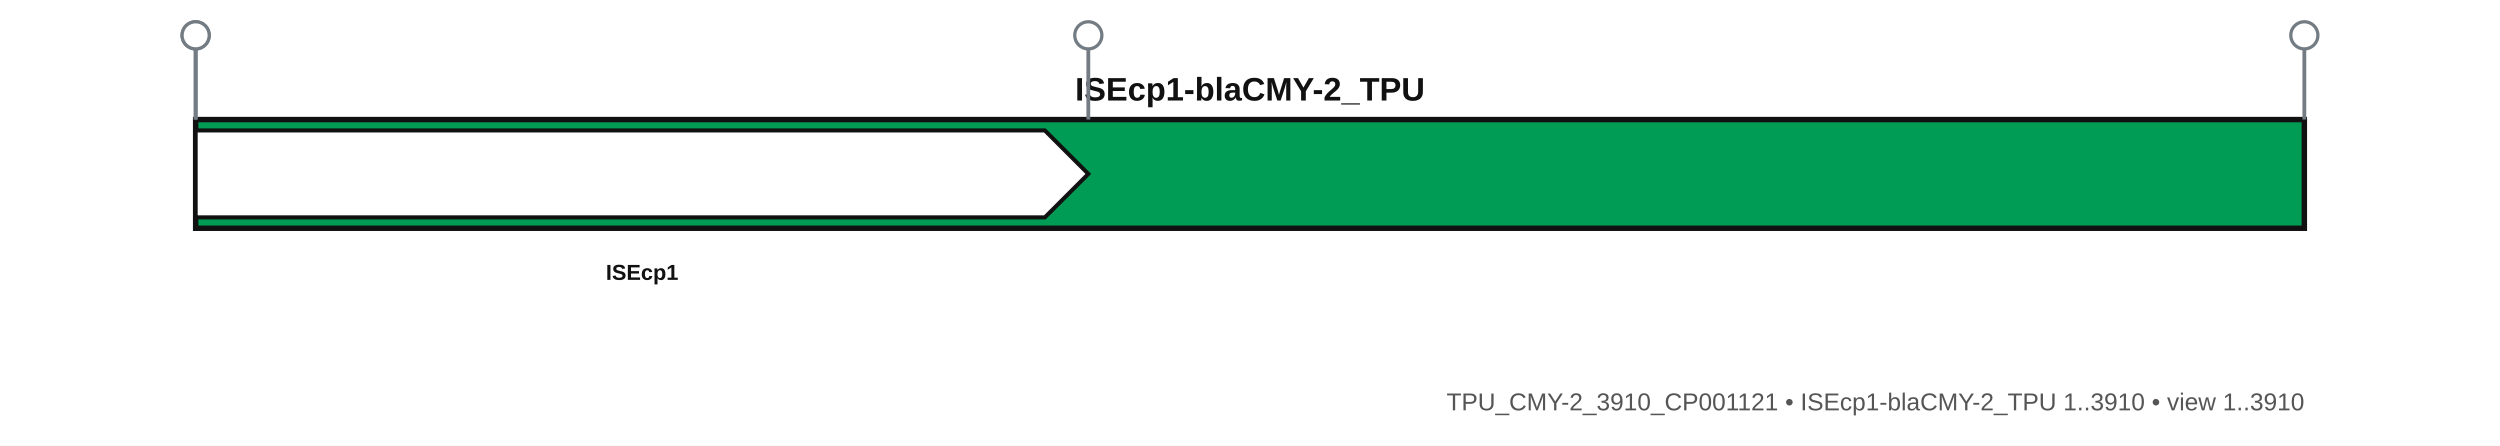
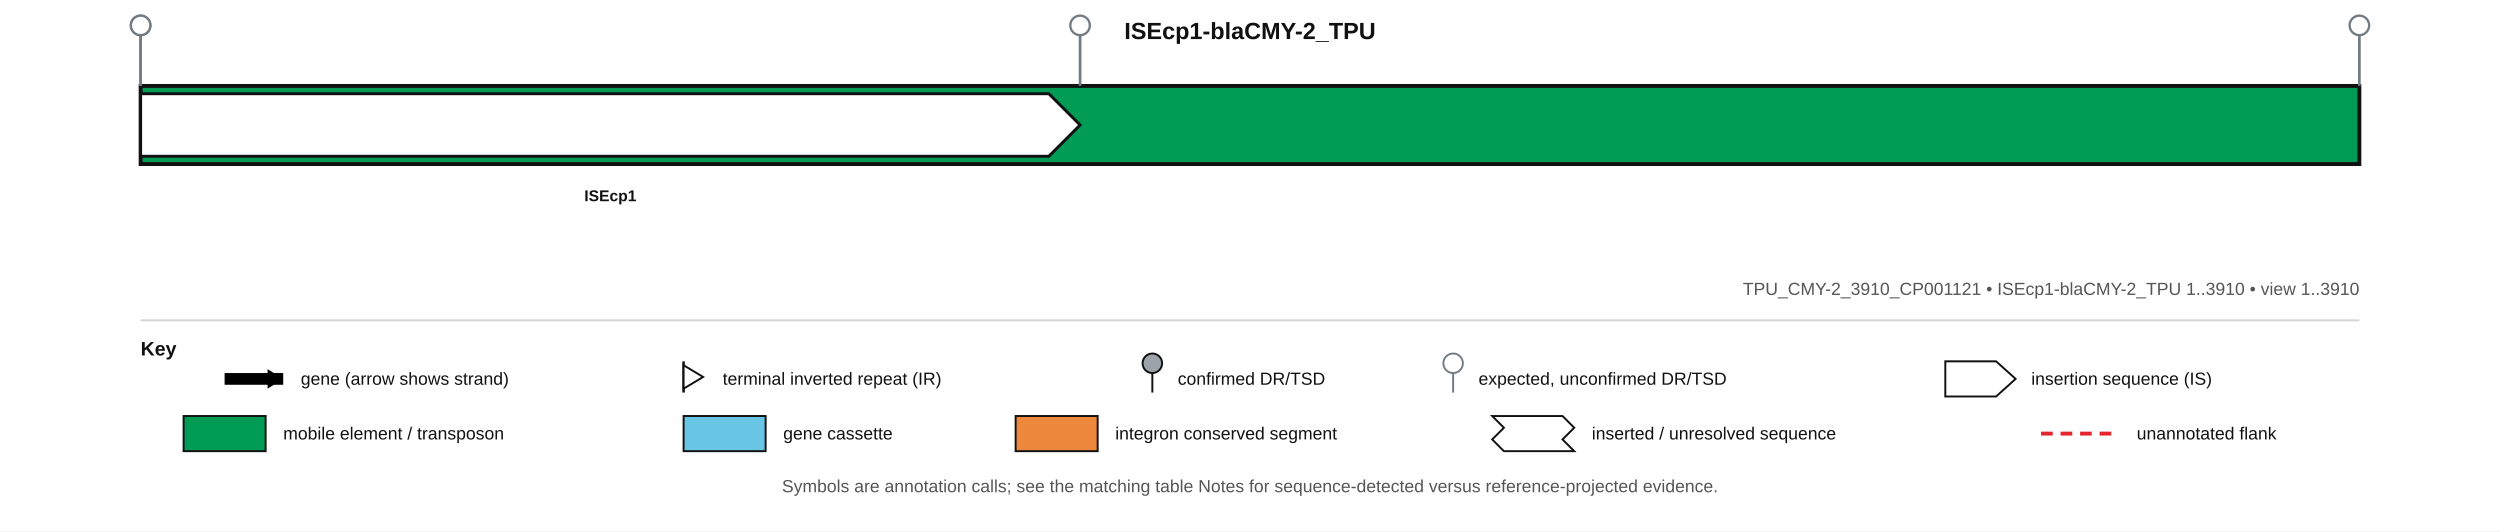
- <svg xmlns="http://www.w3.org/2000/svg" width="920" height="164" style="background:#fff;font-family:Arial,Helvetica,sans-serif">
-   <rect x="0" y="0" width="920" height="164" fill="#ffffff" />
-   <rect x="72.0" y="44" width="776.0" height="40" fill="#009b55" stroke="#111111" stroke-width="2" />
-   <text x="460.0" y="37.0" text-anchor="middle" font-size="12" font-weight="bold" font-style="normal" fill="#111111">ISEcp1-blaCMY-2_TPU</text>
-   <polygon points="72.0,48.0 384.5,48.0 400.5,64.0 384.5,80.0 72.0,80.0" fill="#ffffff" stroke="#111111" stroke-width="1.5" />
-   <text x="236.3" y="103.0" text-anchor="middle" font-size="8" font-weight="bold" font-style="normal" fill="#111111">ISEcp1</text>
+ <svg xmlns="http://www.w3.org/2000/svg" width="1280" height="272" style="background:#fff;font-family:Arial,Helvetica,sans-serif">
+   <rect x="0" y="0" width="1280" height="272" fill="#ffffff" />
+   <rect x="72.0" y="44" width="1136.0" height="40" fill="#009b55" stroke="#111111" stroke-width="2" />
+   <text x="640.0" y="20.0" text-anchor="middle" font-size="12" font-weight="bold" font-style="normal" fill="#111111">ISEcp1-blaCMY-2_TPU</text>
+   <polygon points="72.0,48.0 537.0,48.0 553.0,64.0 537.0,80.0 72.0,80.0" fill="#ffffff" stroke="#111111" stroke-width="1.5" />
+   <text x="312.5" y="103.0" text-anchor="middle" font-size="8" font-weight="bold" font-style="normal" fill="#111111">ISEcp1</text>
  <g>
    <line x1="72.0" y1="44" x2="72.0" y2="18" stroke="#737b83" stroke-width="1.4" />
    <circle cx="72.0" cy="13" r="5" fill="#ffffff" stroke="#737b83" stroke-width="1.2" />
  </g>
  <g>
-     <line x1="848.0" y1="44" x2="848.0" y2="18" stroke="#737b83" stroke-width="1.4" />
-     <circle cx="848.0" cy="13" r="5" fill="#ffffff" stroke="#737b83" stroke-width="1.2" />
+     <line x1="1208.0" y1="44" x2="1208.0" y2="18" stroke="#737b83" stroke-width="1.4" />
+     <circle cx="1208.0" cy="13" r="5" fill="#ffffff" stroke="#737b83" stroke-width="1.2" />
  </g>
  <g>
    <line x1="72.0" y1="44" x2="72.0" y2="18" stroke="#737b83" stroke-width="1.4" />
    <circle cx="72.0" cy="13" r="5" fill="#ffffff" stroke="#737b83" stroke-width="1.2" />
  </g>
  <g>
-     <line x1="400.5" y1="44" x2="400.5" y2="18" stroke="#737b83" stroke-width="1.4" />
-     <circle cx="400.5" cy="13" r="5" fill="#ffffff" stroke="#737b83" stroke-width="1.2" />
+     <line x1="553.0" y1="44" x2="553.0" y2="18" stroke="#737b83" stroke-width="1.4" />
+     <circle cx="553.0" cy="13" r="5" fill="#ffffff" stroke="#737b83" stroke-width="1.2" />
  </g>
-   <text x="848.0" y="151.0" text-anchor="end" font-size="9" font-weight="normal" font-style="normal" fill="#555">TPU_CMY-2_3910_CP001121 • ISEcp1-blaCMY-2_TPU 1..3910 • view 1..3910</text>
+   <text x="1208.0" y="151.0" text-anchor="end" font-size="9" font-weight="normal" font-style="normal" fill="#555">TPU_CMY-2_3910_CP001121 • ISEcp1-blaCMY-2_TPU 1..3910 • view 1..3910</text>
+   <line x1="72" y1="164" x2="1208" y2="164" stroke="#d4d4d4" stroke-width="1" />
+   <text x="72.0" y="182.0" text-anchor="start" font-size="10" font-weight="bold" font-style="normal" fill="#111111">Key</text>
+   <line x1="115" y1="194" x2="145" y2="194" stroke="#000" stroke-width="6" />
+   <polygon points="145,194 137,189 137,199" fill="#000" />
+   <text x="154.0" y="197.0" text-anchor="start" font-size="9" font-weight="normal" font-style="normal" fill="#111111">gene (arrow shows strand)</text>
+   <line x1="350" y1="201" x2="350" y2="185" stroke="#111" stroke-width="1.3" />
+   <polygon points="350,187 360,193 350,199" fill="#fff" stroke="#111" />
+   <text x="370.0" y="197.0" text-anchor="start" font-size="9" font-weight="normal" font-style="normal" fill="#111111">terminal inverted repeat (IR)</text>
+   <line x1="590" y1="201" x2="590" y2="187" stroke="#111" />
+   <circle cx="590" cy="186" r="5" fill="#9ca3aa" stroke="#111" />
+   <text x="603.0" y="197.0" text-anchor="start" font-size="9" font-weight="normal" font-style="normal" fill="#111111">confirmed DR/TSD</text>
+   <line x1="744" y1="201" x2="744" y2="187" stroke="#737b83" />
+   <circle cx="744" cy="186" r="5" fill="#fff" stroke="#737b83" />
+   <text x="757.0" y="197.0" text-anchor="start" font-size="9" font-weight="normal" font-style="normal" fill="#111111">expected, unconfirmed DR/TSD</text>
+   <polygon points="996,185 1022,185 1032,194 1022,203 996,203" fill="#fff" stroke="#111" />
+   <text x="1040.0" y="197.0" text-anchor="start" font-size="9" font-weight="normal" font-style="normal" fill="#111111">insertion sequence (IS)</text>
+   <rect x="94" y="213" width="42" height="18" fill="#009b55" stroke="#111" />
+   <text x="145.0" y="225.0" text-anchor="start" font-size="9" font-weight="normal" font-style="normal" fill="#111111">mobile element / transposon</text>
+   <rect x="350" y="213" width="42" height="18" fill="#68c5e3" stroke="#111" />
+   <text x="401.0" y="225.0" text-anchor="start" font-size="9" font-weight="normal" font-style="normal" fill="#111111">gene cassette</text>
+   <rect x="520" y="213" width="42" height="18" fill="#ed873b" stroke="#111" />
+   <text x="571.0" y="225.0" text-anchor="start" font-size="9" font-weight="normal" font-style="normal" fill="#111111">integron conserved segment</text>
+   <polygon points="770,213 800,213 806,219 800,225 806,231 770,231 764,225 770,219 764,213" fill="#fff" stroke="#111" />
+   <text x="815.0" y="225.0" text-anchor="start" font-size="9" font-weight="normal" font-style="normal" fill="#111111">inserted / unresolved sequence</text>
+   <line x1="1045" y1="222" x2="1085" y2="222" stroke="#e3262e" stroke-width="2" stroke-dasharray="6,4" />
+   <text x="1094.0" y="225.0" text-anchor="start" font-size="9" font-weight="normal" font-style="normal" fill="#111111">unannotated flank</text>
+   <text x="640.0" y="252.0" text-anchor="middle" font-size="9" font-weight="normal" font-style="normal" fill="#555555">Symbols are annotation calls; see the matching table Notes for sequence-detected versus reference-projected evidence.</text>
</svg>
